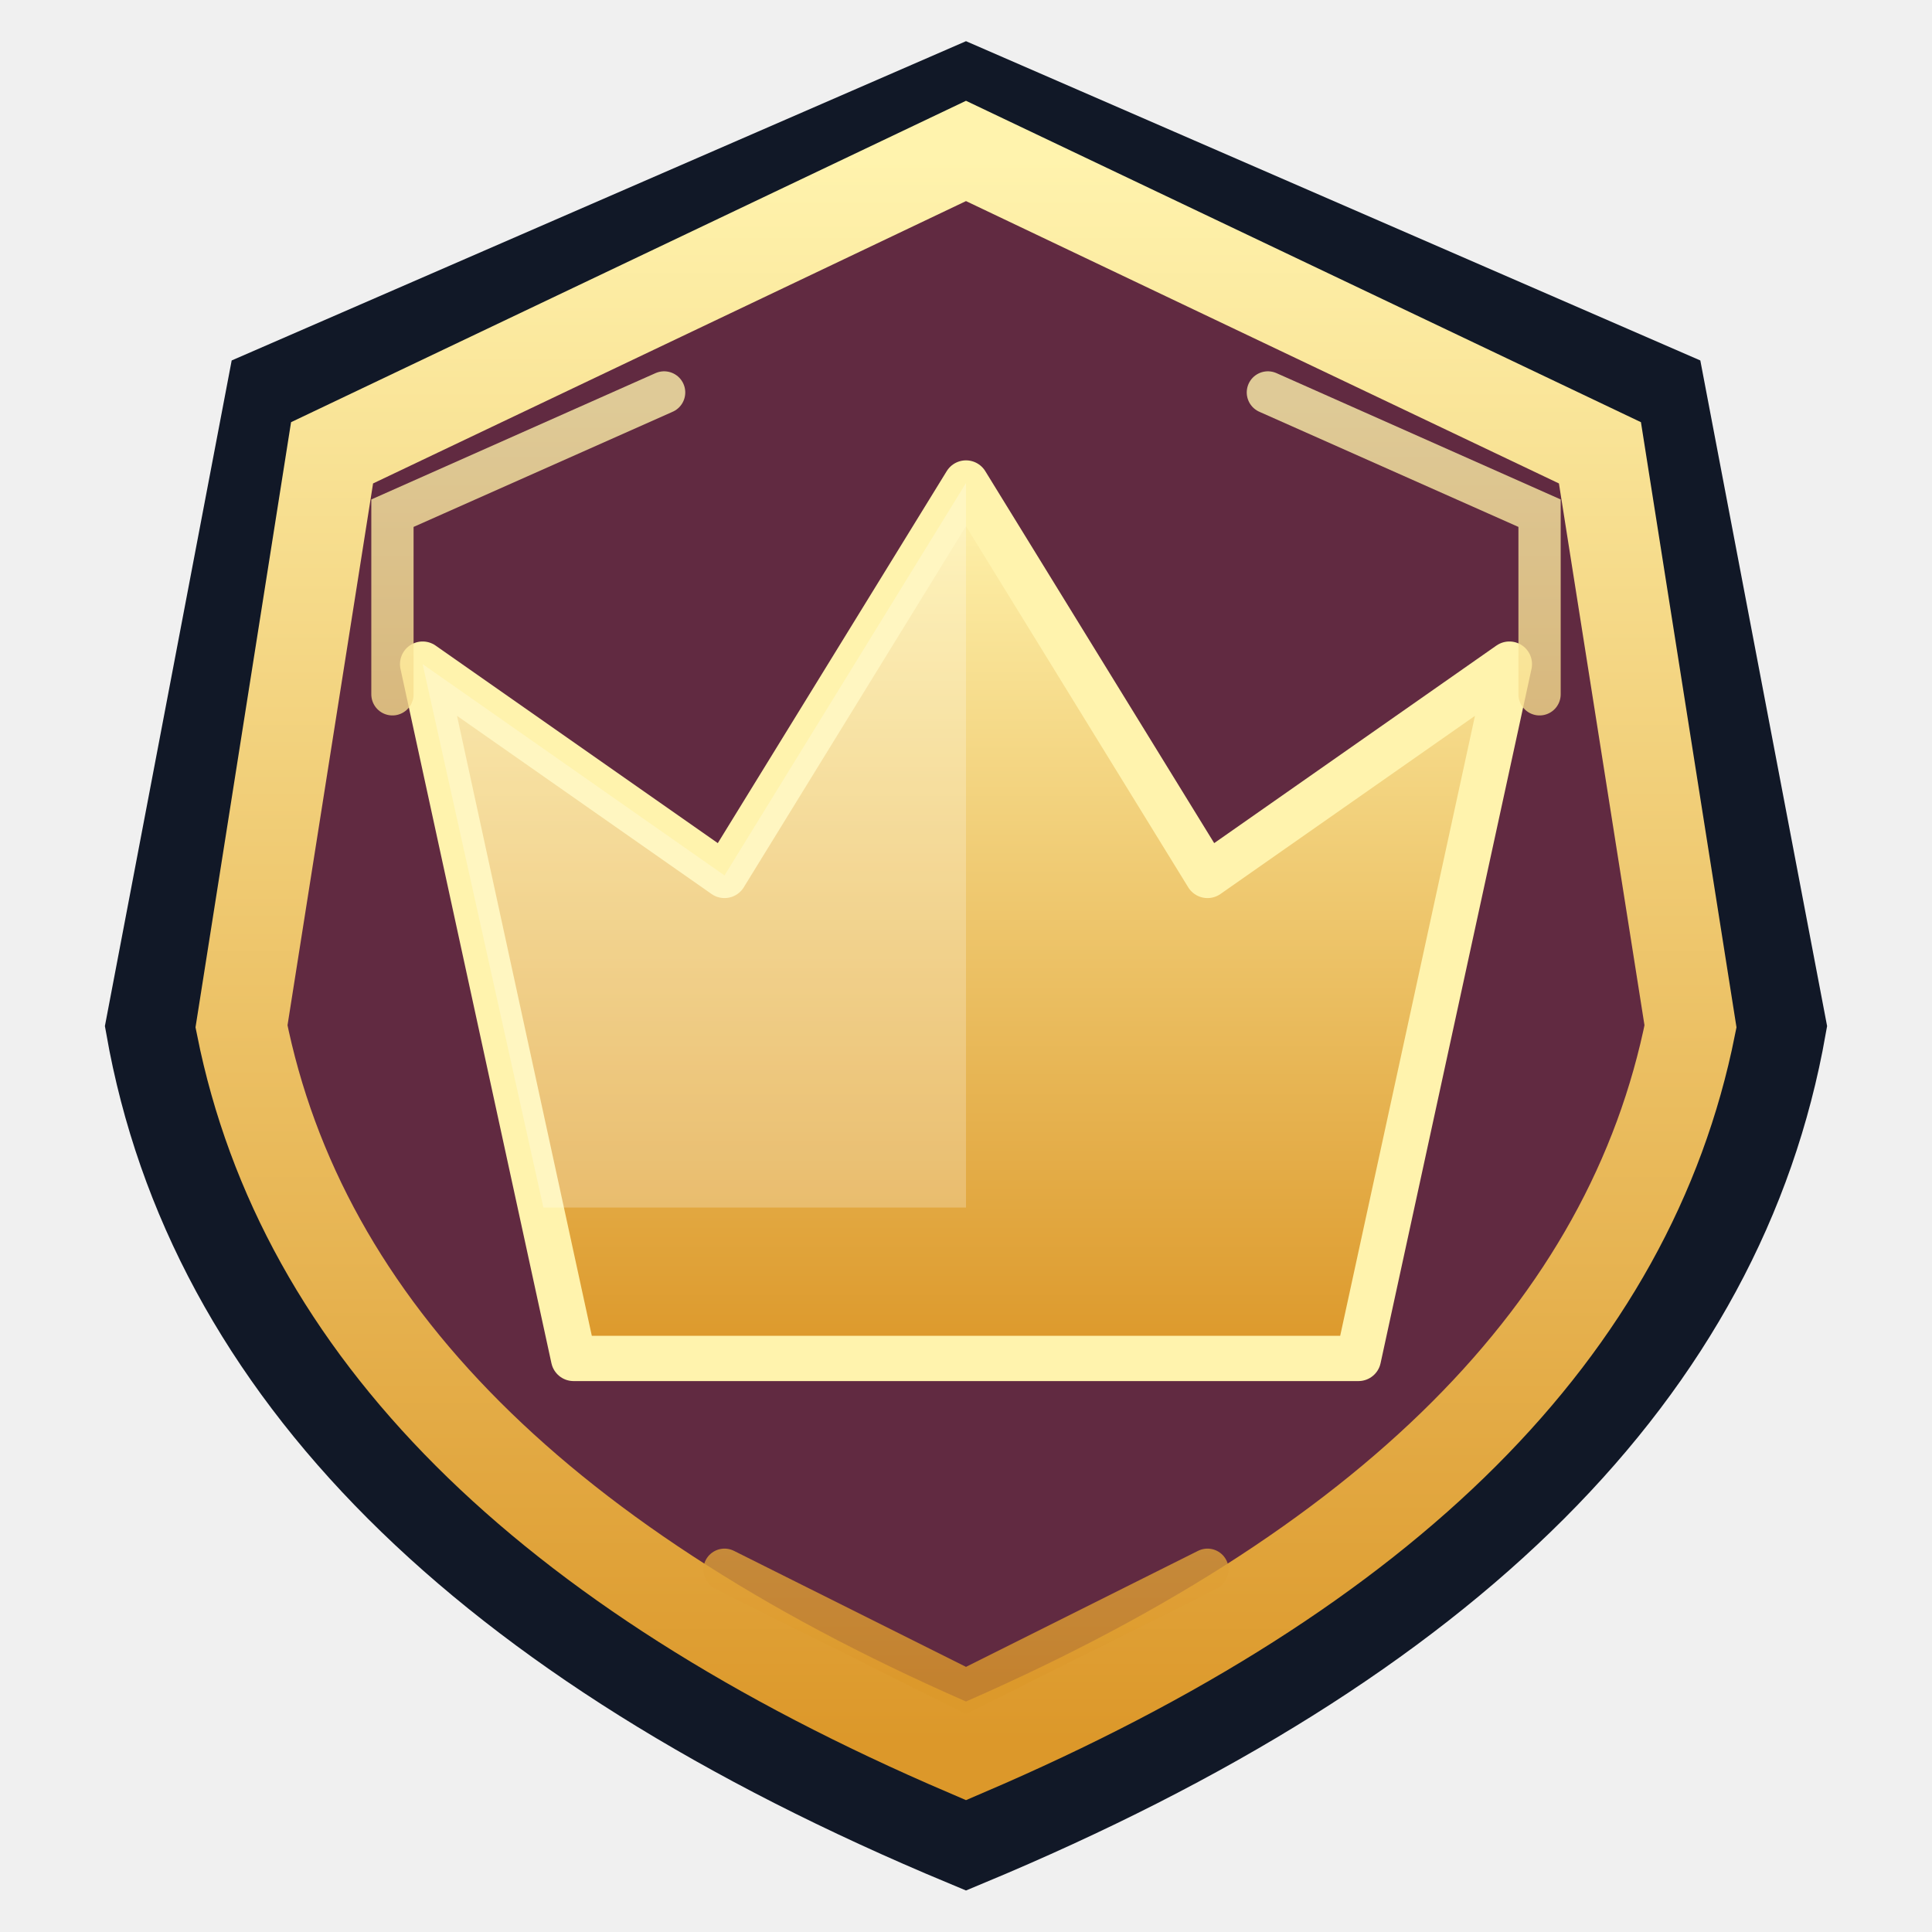
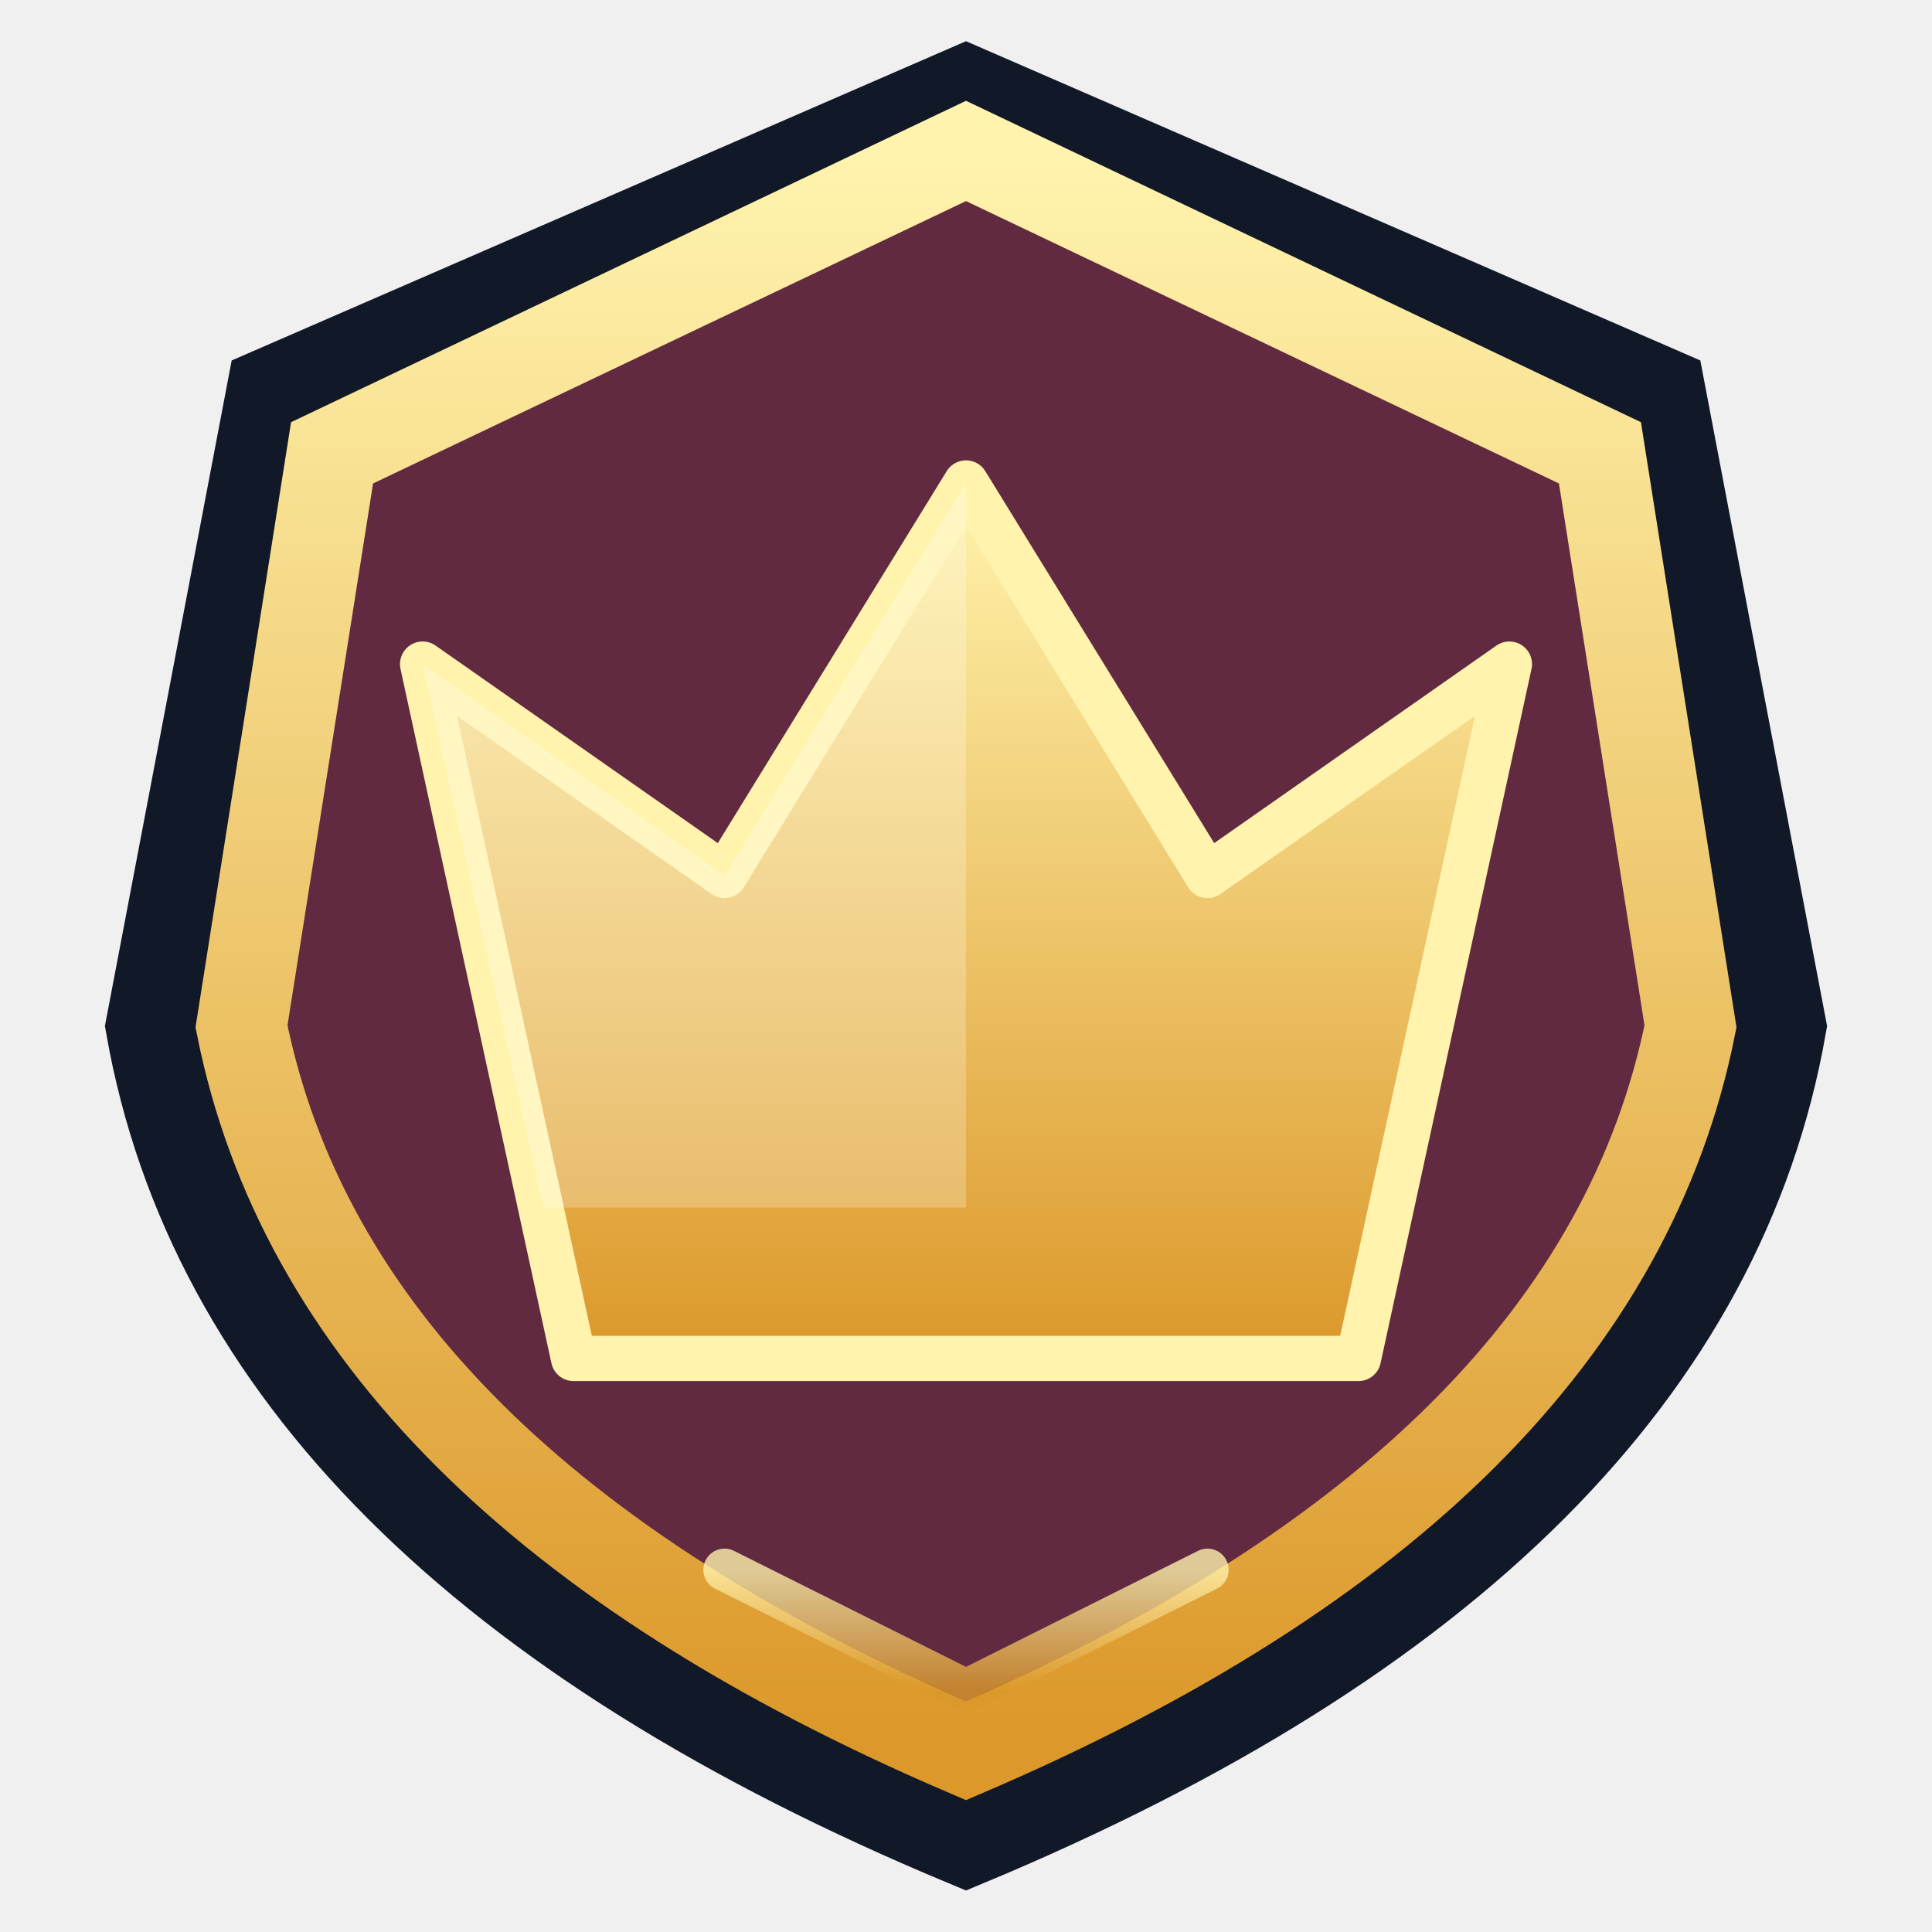
<svg xmlns="http://www.w3.org/2000/svg" viewBox="0 0 64 64">
  <defs>
    <linearGradient id="metal" x2="0" y2="1">
      <stop stop-color="#fff3ad" />
      <stop offset="1" stop-color="#dc982a" />
    </linearGradient>
  </defs>
  <path d="M32 3 55 13 59 34Q56 51 32 61 8 51 5 34L9 13Z" fill="#612a41" stroke="#111827" stroke-width="3" />
  <path d="M32 5 53 15 56 34Q53 49 32 58 11 49 8 34L11 15Z" fill="none" stroke="url(#metal)" stroke-width="3" />
  <path d="M14 22 24 29 32 16 40 29 50 22 45 45H19Z" fill="url(#metal)" stroke="#fff3ad" stroke-width="1.5" stroke-linejoin="round" />
  <path d="M14 22 24 29 32 16V40H18Z" fill="#fff" opacity=".24" />
-   <path d="M13 23V17L22 13M51 23V17L42 13M24 52L32 56 40 52" fill="none" stroke="url(#metal)" stroke-width="1.4" stroke-linecap="round" opacity=".8" />
+   <path d="M24 52L32 56 40 52" fill="none" stroke="url(#metal)" stroke-width="1.4" stroke-linecap="round" opacity=".8" />
</svg>
